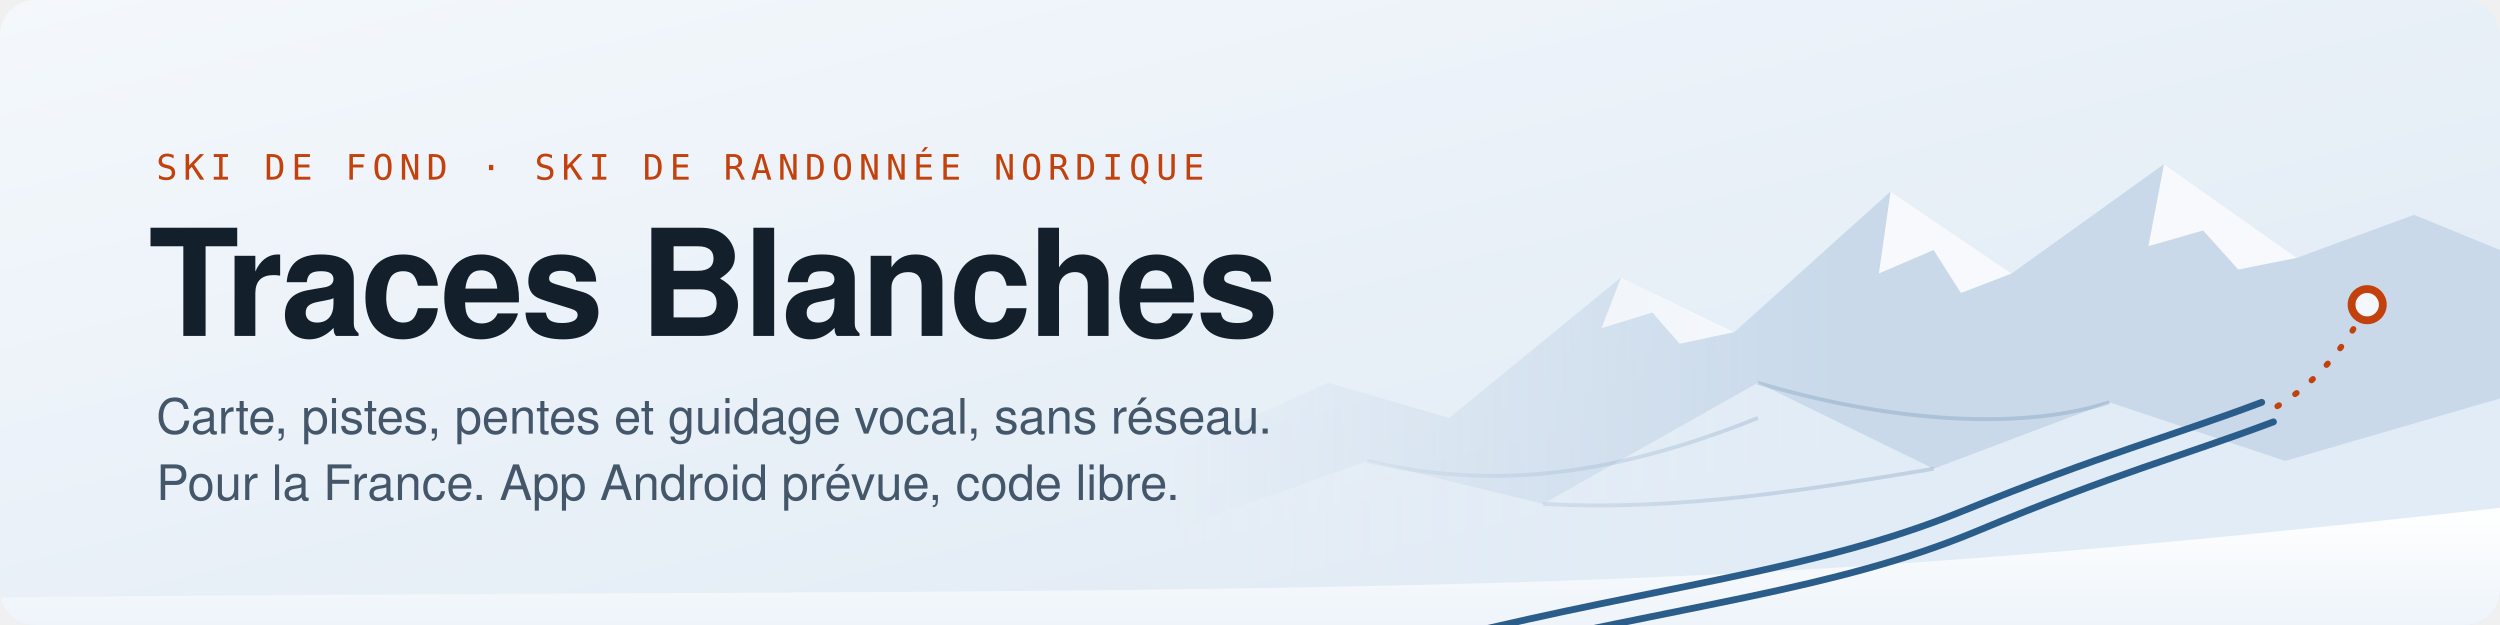
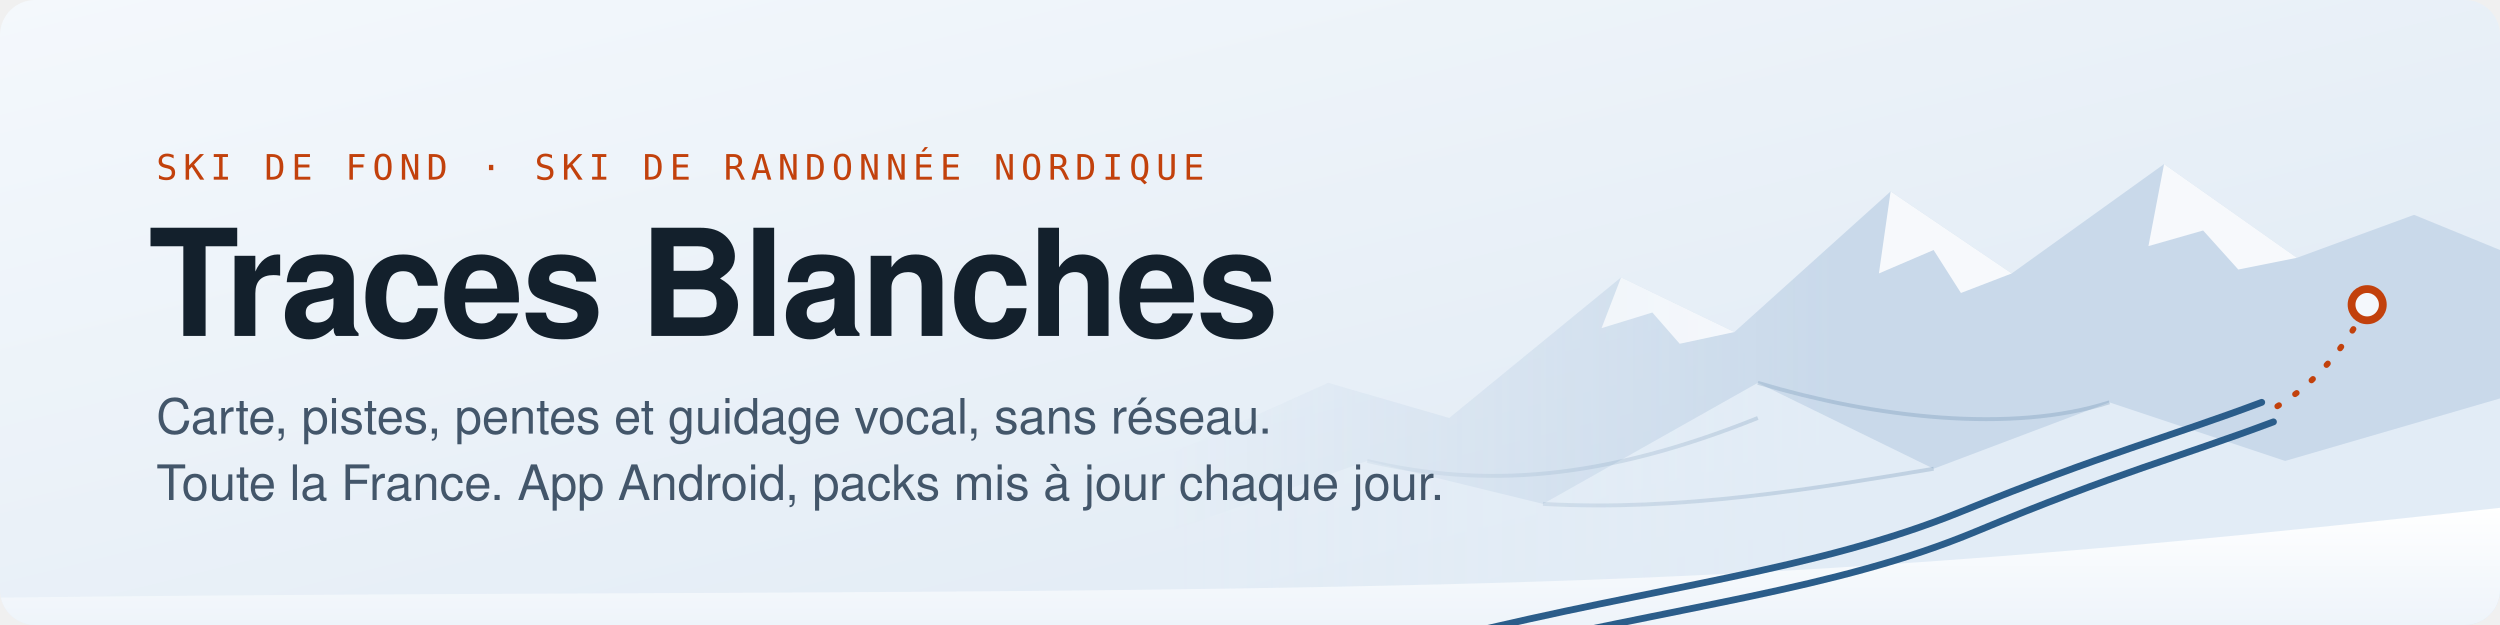
<svg xmlns="http://www.w3.org/2000/svg" width="1280" height="320" viewBox="0 0 1280 320">
  <defs>
    <linearGradient id="sky" x1="0" y1="0" x2="1" y2="1">
      <stop offset="0" stop-color="#f4f8fc" />
      <stop offset="1" stop-color="#dde8f3" />
    </linearGradient>
    <linearGradient id="snow" x1="0" y1="0" x2="0" y2="1">
      <stop offset="0" stop-color="#ffffff" />
      <stop offset="1" stop-color="#eef4fa" />
    </linearGradient>
    <linearGradient id="fadeL" x1="0" y1="0" x2="1" y2="0">
      <stop offset="0" stop-color="#fff" stop-opacity="0" />
      <stop offset="0.5" stop-color="#fff" stop-opacity="1" />
    </linearGradient>
    <mask id="m" maskUnits="userSpaceOnUse" x="0" y="0" width="1280" height="320">
      <rect x="600" width="680" height="320" fill="url(#fadeL)" />
    </mask>
    <clipPath id="c">
      <rect width="1280" height="320" rx="18" />
    </clipPath>
  </defs>
  <g clip-path="url(#c)">
    <rect width="1280" height="320" fill="url(#sky)" />
    <g mask="url(#m)">
      <path d="M560,250 L680,196 L742,214 L830,142 L888,170 L968,98 L1030,140 L1108,84 L1176,132 L1236,110 L1280,128 V320 H560 Z" fill="#c9d9ea" />
      <path d="M968,98 L1030,140 L1004,150 L990,128 L962,140 Z M1108,84 L1176,132 L1146,138 L1128,118 L1100,126 Z M830,142 L888,170 L860,176 L846,160 L820,168 Z" fill="#ffffff" opacity="0.85" />
      <path d="M560,286 L700,236 L790,258 L900,196 L990,240 L1080,206 L1170,236 L1280,204 V320 H560 Z" fill="#e2ecf6" />
      <g fill="none" stroke="#2b5d8a" stroke-opacity="0.18" stroke-width="2">
        <path d="M700,236 C 760,250 820,246 900,214" />
        <path d="M790,258 C 860,262 930,250 990,240" />
        <path d="M900,196 C 960,214 1030,222 1080,206" />
      </g>
    </g>
    <path d="M0,320 V306 C 320,302 640,306 880,294 C 1040,286 1170,272 1280,260 V320 Z" fill="url(#snow)" />
    <g fill="none" stroke="#2b5d8a" stroke-width="3.5" stroke-linecap="round">
      <path d="M744,326 C 850,300 930,292 1004,262 S 1110,224 1158,206" />
      <path d="M752,336 C 860,310 940,302 1012,272 S 1116,234 1164,216" />
    </g>
    <g fill="none" stroke="#c2410c" stroke-width="3" stroke-linecap="round" stroke-dasharray="1 10">
      <path d="M1166,208 C 1186,196 1200,178 1210,160" />
    </g>
    <circle cx="1212" cy="156" r="8" fill="#f4f8fc" stroke="#c2410c" stroke-width="4" />
  </g>
  <g font-family="ui-monospace, SFMono-Regular, Menlo, Consolas, monospace">
    <text x="80" y="92" font-size="18" letter-spacing="3" fill="#c2410c">SKI DE FOND · SKI DE RANDONNÉE NORDIQUE</text>
  </g>
  <g font-family="system-ui, -apple-system, 'Segoe UI', Helvetica, Arial, sans-serif">
    <text x="76" y="172" font-size="76" font-weight="700" fill="#13202c" letter-spacing="-1.5">Traces Blanches</text>
    <text x="80" y="222" font-size="25" fill="#43566a">Carte, pistes, pentes et guidage vocal, sans réseau.</text>
-     <text x="80" y="256" font-size="25" fill="#43566a">Pour la France. App Android prévue, code libre.</text>
+     <text x="80" y="256" font-size="25" fill="#43566a">Toute la France. App Android, packs mis à jour chaque jour.</text>
  </g>
</svg>
